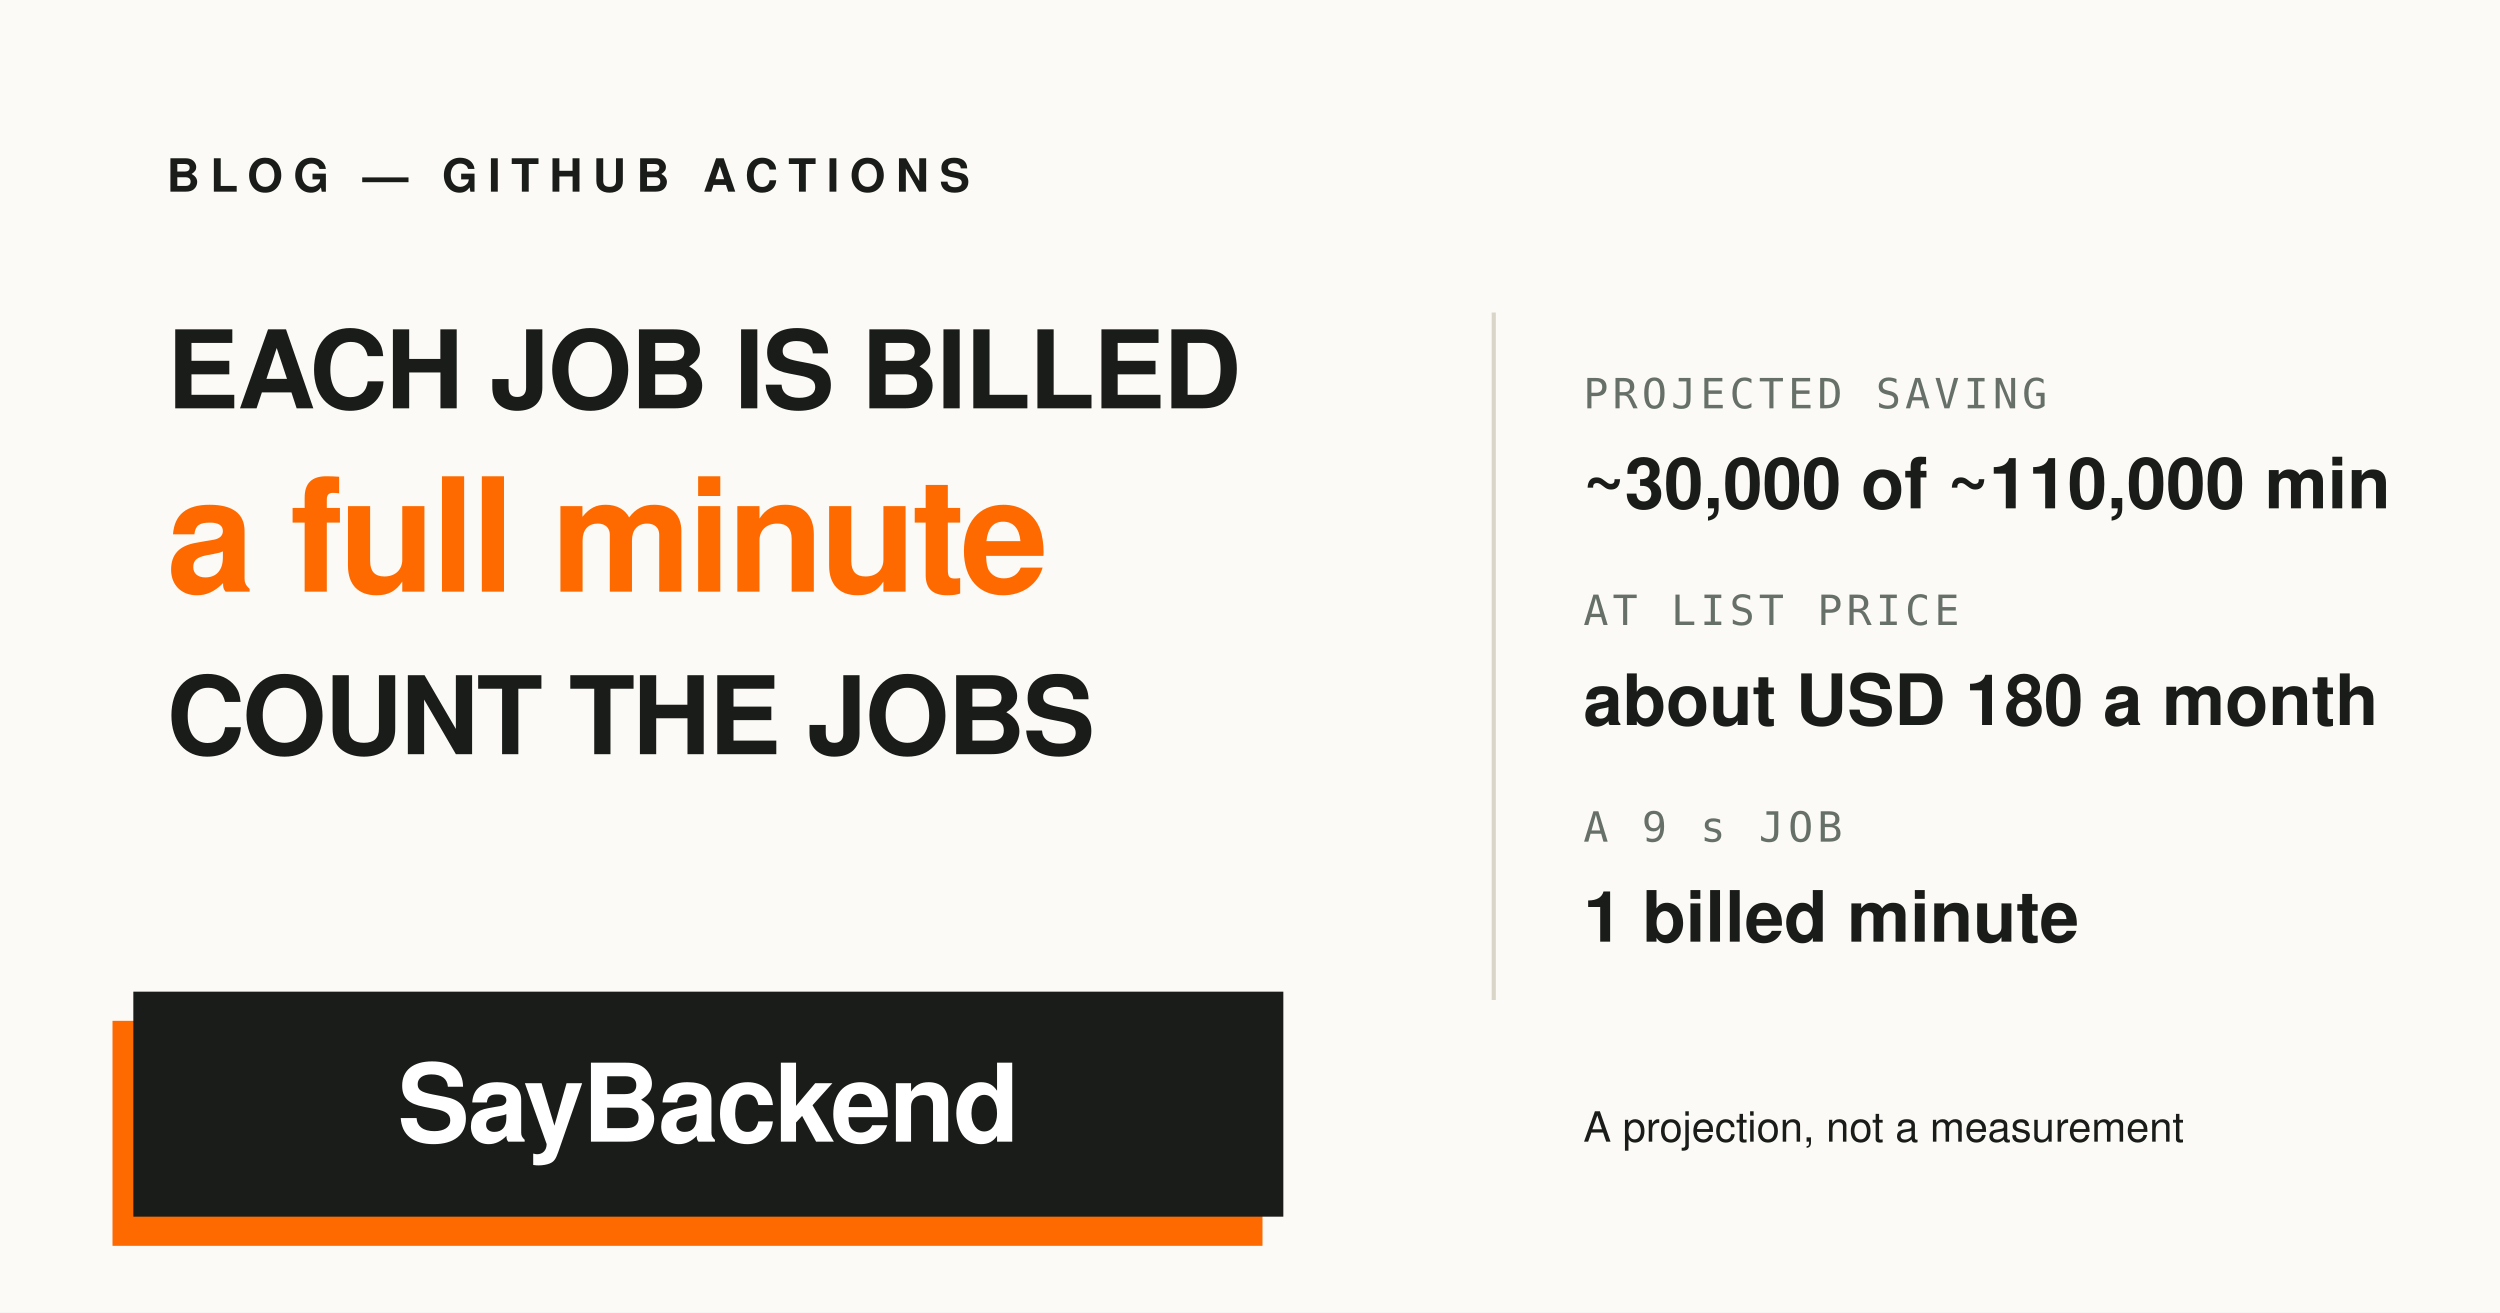
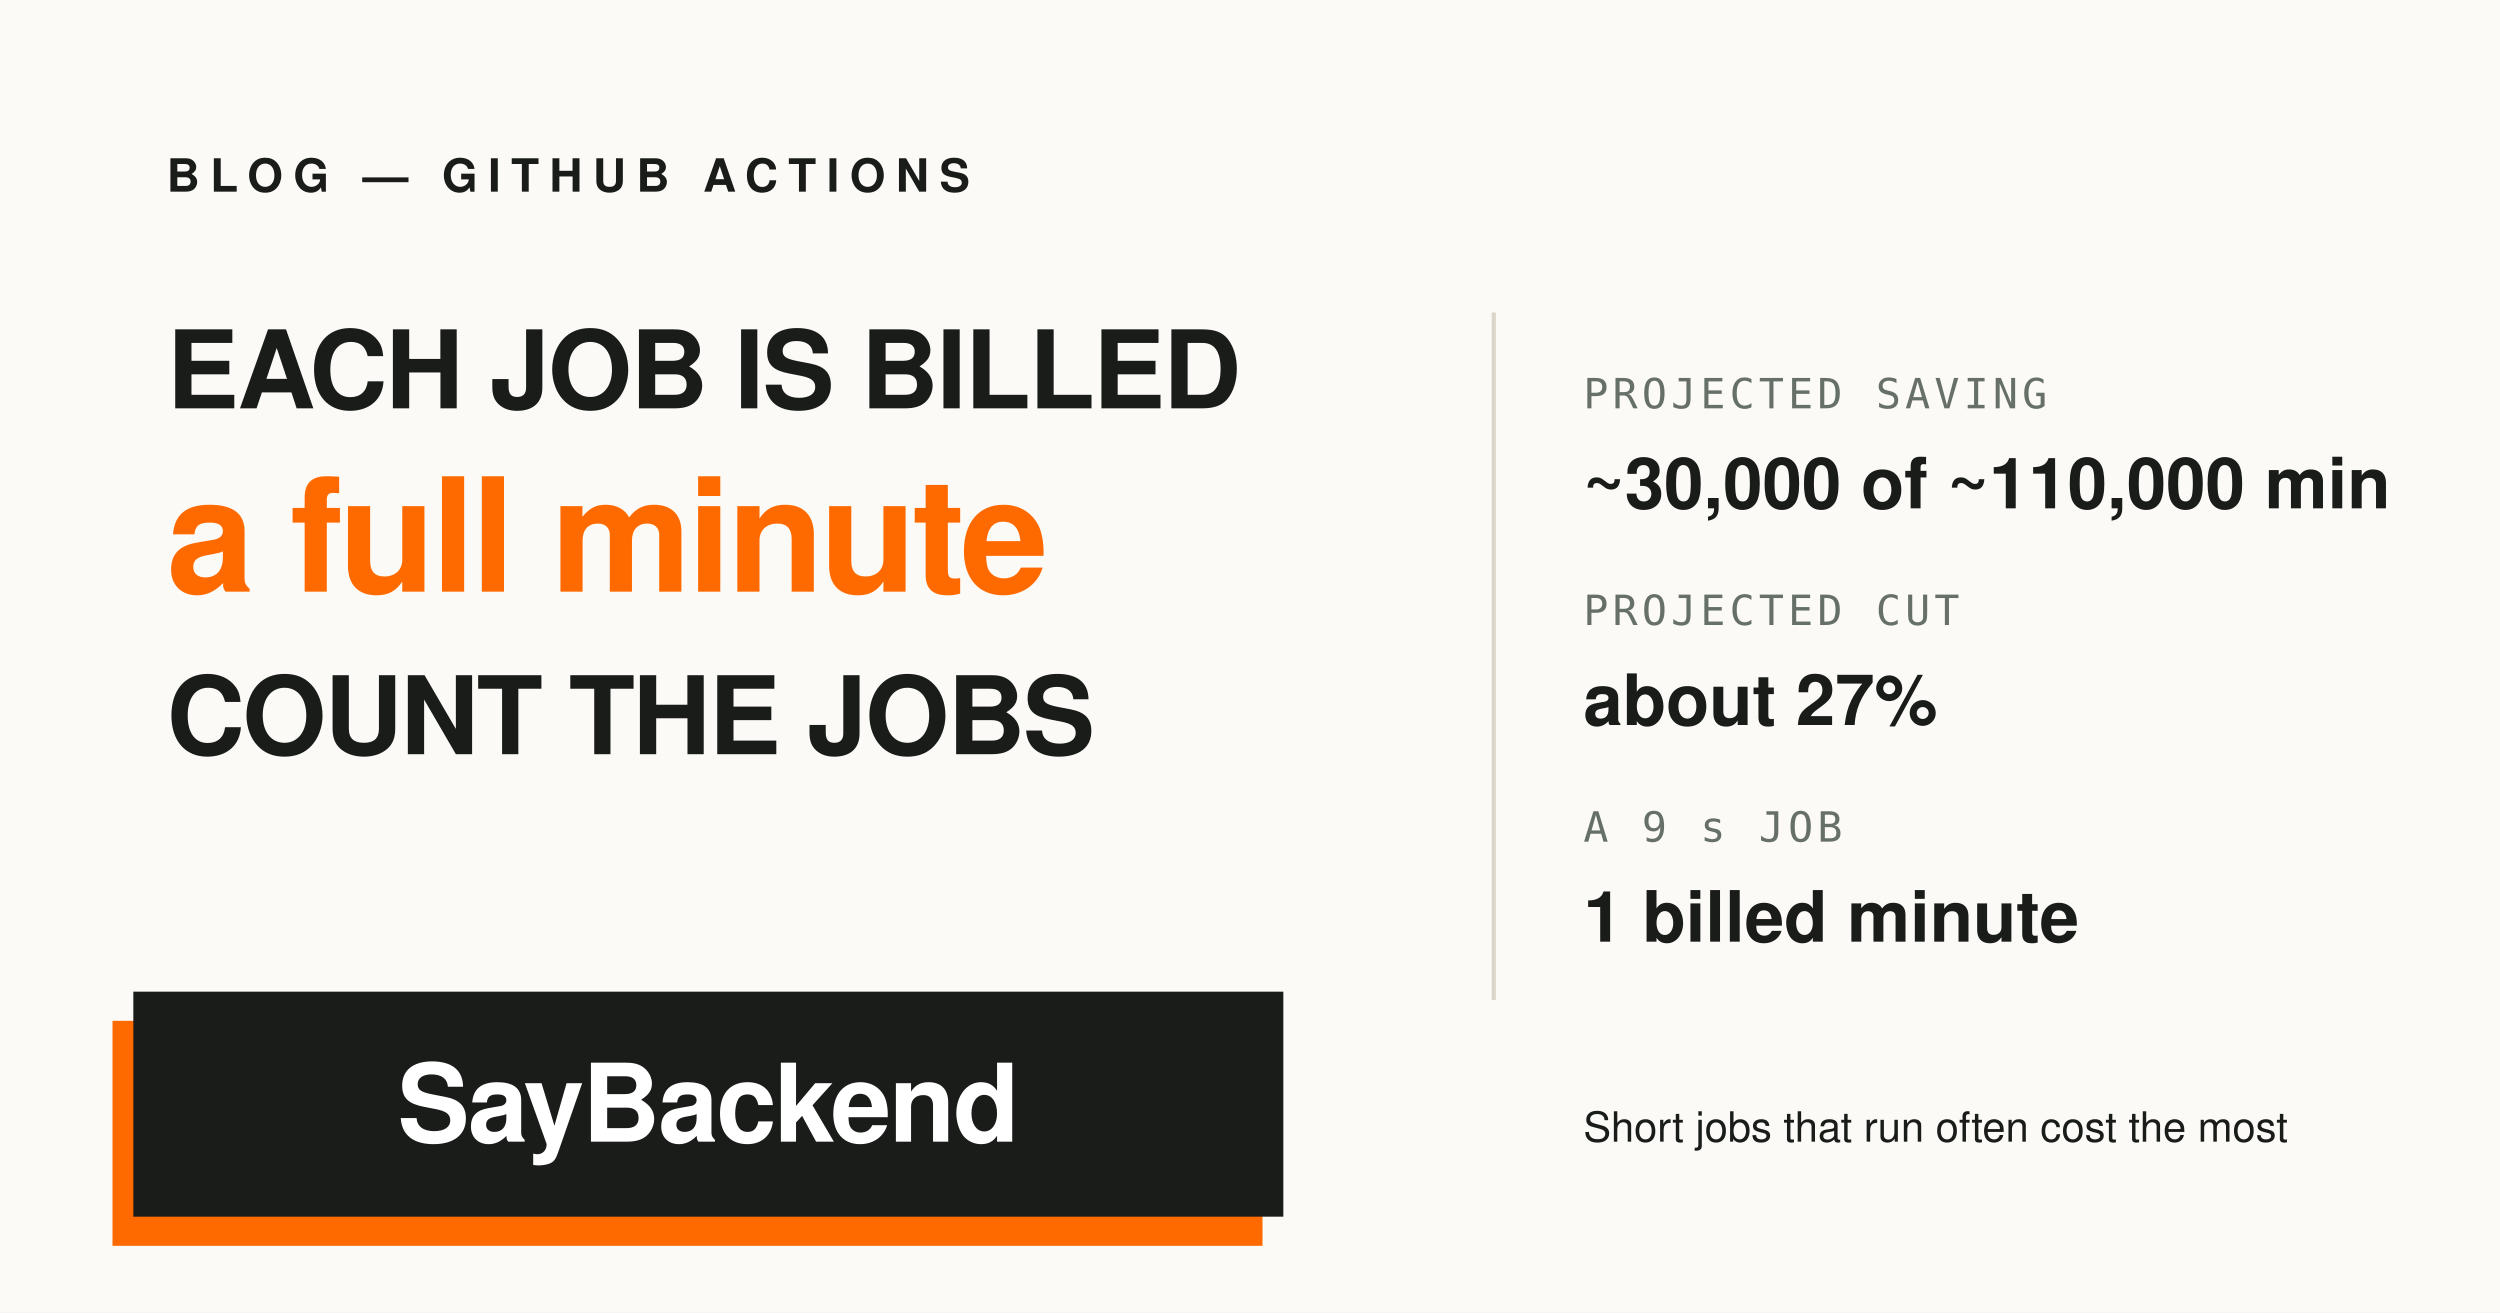
<svg xmlns="http://www.w3.org/2000/svg" width="1200" height="630" viewBox="0 0 1200 630">
  <rect width="1200" height="630" fill="#fbfaf6" />
  <text x="80" y="92" fill="#191c19" font-family="Helvetica Neue, Helvetica, Arial, sans-serif" font-size="22" font-weight="700" letter-spacing="5">BLOG — GITHUB ACTIONS</text>
  <text x="80" y="196" fill="#191c19" font-family="Helvetica Neue, Helvetica, Arial, sans-serif" font-size="52" font-weight="700" letter-spacing="-1">EACH JOB IS BILLED</text>
  <text x="80" y="284" fill="#ff6a00" font-family="Helvetica Neue, Helvetica, Arial, sans-serif" font-size="76" font-weight="700" letter-spacing="-2">a full minute</text>
  <text x="80" y="362" fill="#191c19" font-family="Helvetica Neue, Helvetica, Arial, sans-serif" font-size="52" font-weight="700" letter-spacing="-1">COUNT THE JOBS</text>
  <rect x="716" y="150" width="2" height="330" fill="#d9d5c8" />
  <text x="760" y="196" fill="#667068" font-family="Menlo, SFMono-Regular, ui-monospace, monospace" font-size="20" letter-spacing="2">PROJECTED SAVING</text>
  <text x="760" y="244" fill="#191c19" font-family="Helvetica Neue, Helvetica, Arial, sans-serif" font-size="34" font-weight="700">~30,000 of ~110,000 min</text>
-   <text x="760" y="300" fill="#667068" font-family="Menlo, SFMono-Regular, ui-monospace, monospace" font-size="20" letter-spacing="2">AT LIST PRICE</text>
-   <text x="760" y="348" fill="#191c19" font-family="Helvetica Neue, Helvetica, Arial, sans-serif" font-size="34" font-weight="700">about USD 180 a month</text>
+   <text x="760" y="300" fill="#667068" font-family="Menlo, SFMono-Regular, ui-monospace, monospace" font-size="20" letter-spacing="2">PROJECTED CUT</text>
+   <text x="760" y="348" fill="#191c19" font-family="Helvetica Neue, Helvetica, Arial, sans-serif" font-size="34" font-weight="700">about 27%</text>
  <text x="760" y="404" fill="#667068" font-family="Menlo, SFMono-Regular, ui-monospace, monospace" font-size="20" letter-spacing="2">A 9 s JOB</text>
  <text x="760" y="452" fill="#191c19" font-family="Helvetica Neue, Helvetica, Arial, sans-serif" font-size="34" font-weight="700">1 billed minute</text>
  <rect x="54" y="490" width="552" height="108" fill="#ff6a00" />
  <rect x="64" y="476" width="552" height="108" fill="#191c19" />
  <text x="340" y="548" fill="#ffffff" font-family="Helvetica Neue, Helvetica, Arial, sans-serif" font-size="52" font-weight="700" text-anchor="middle" letter-spacing="-1">SayBackend</text>
-   <text x="760" y="548" fill="#191c19" font-family="Helvetica Neue, Helvetica, Arial, sans-serif" font-size="20">A projection, not a measurement</text>
+   <text x="760" y="548" fill="#191c19" font-family="Helvetica Neue, Helvetica, Arial, sans-serif" font-size="20">Short jobs that run often cost the most</text>
</svg>
